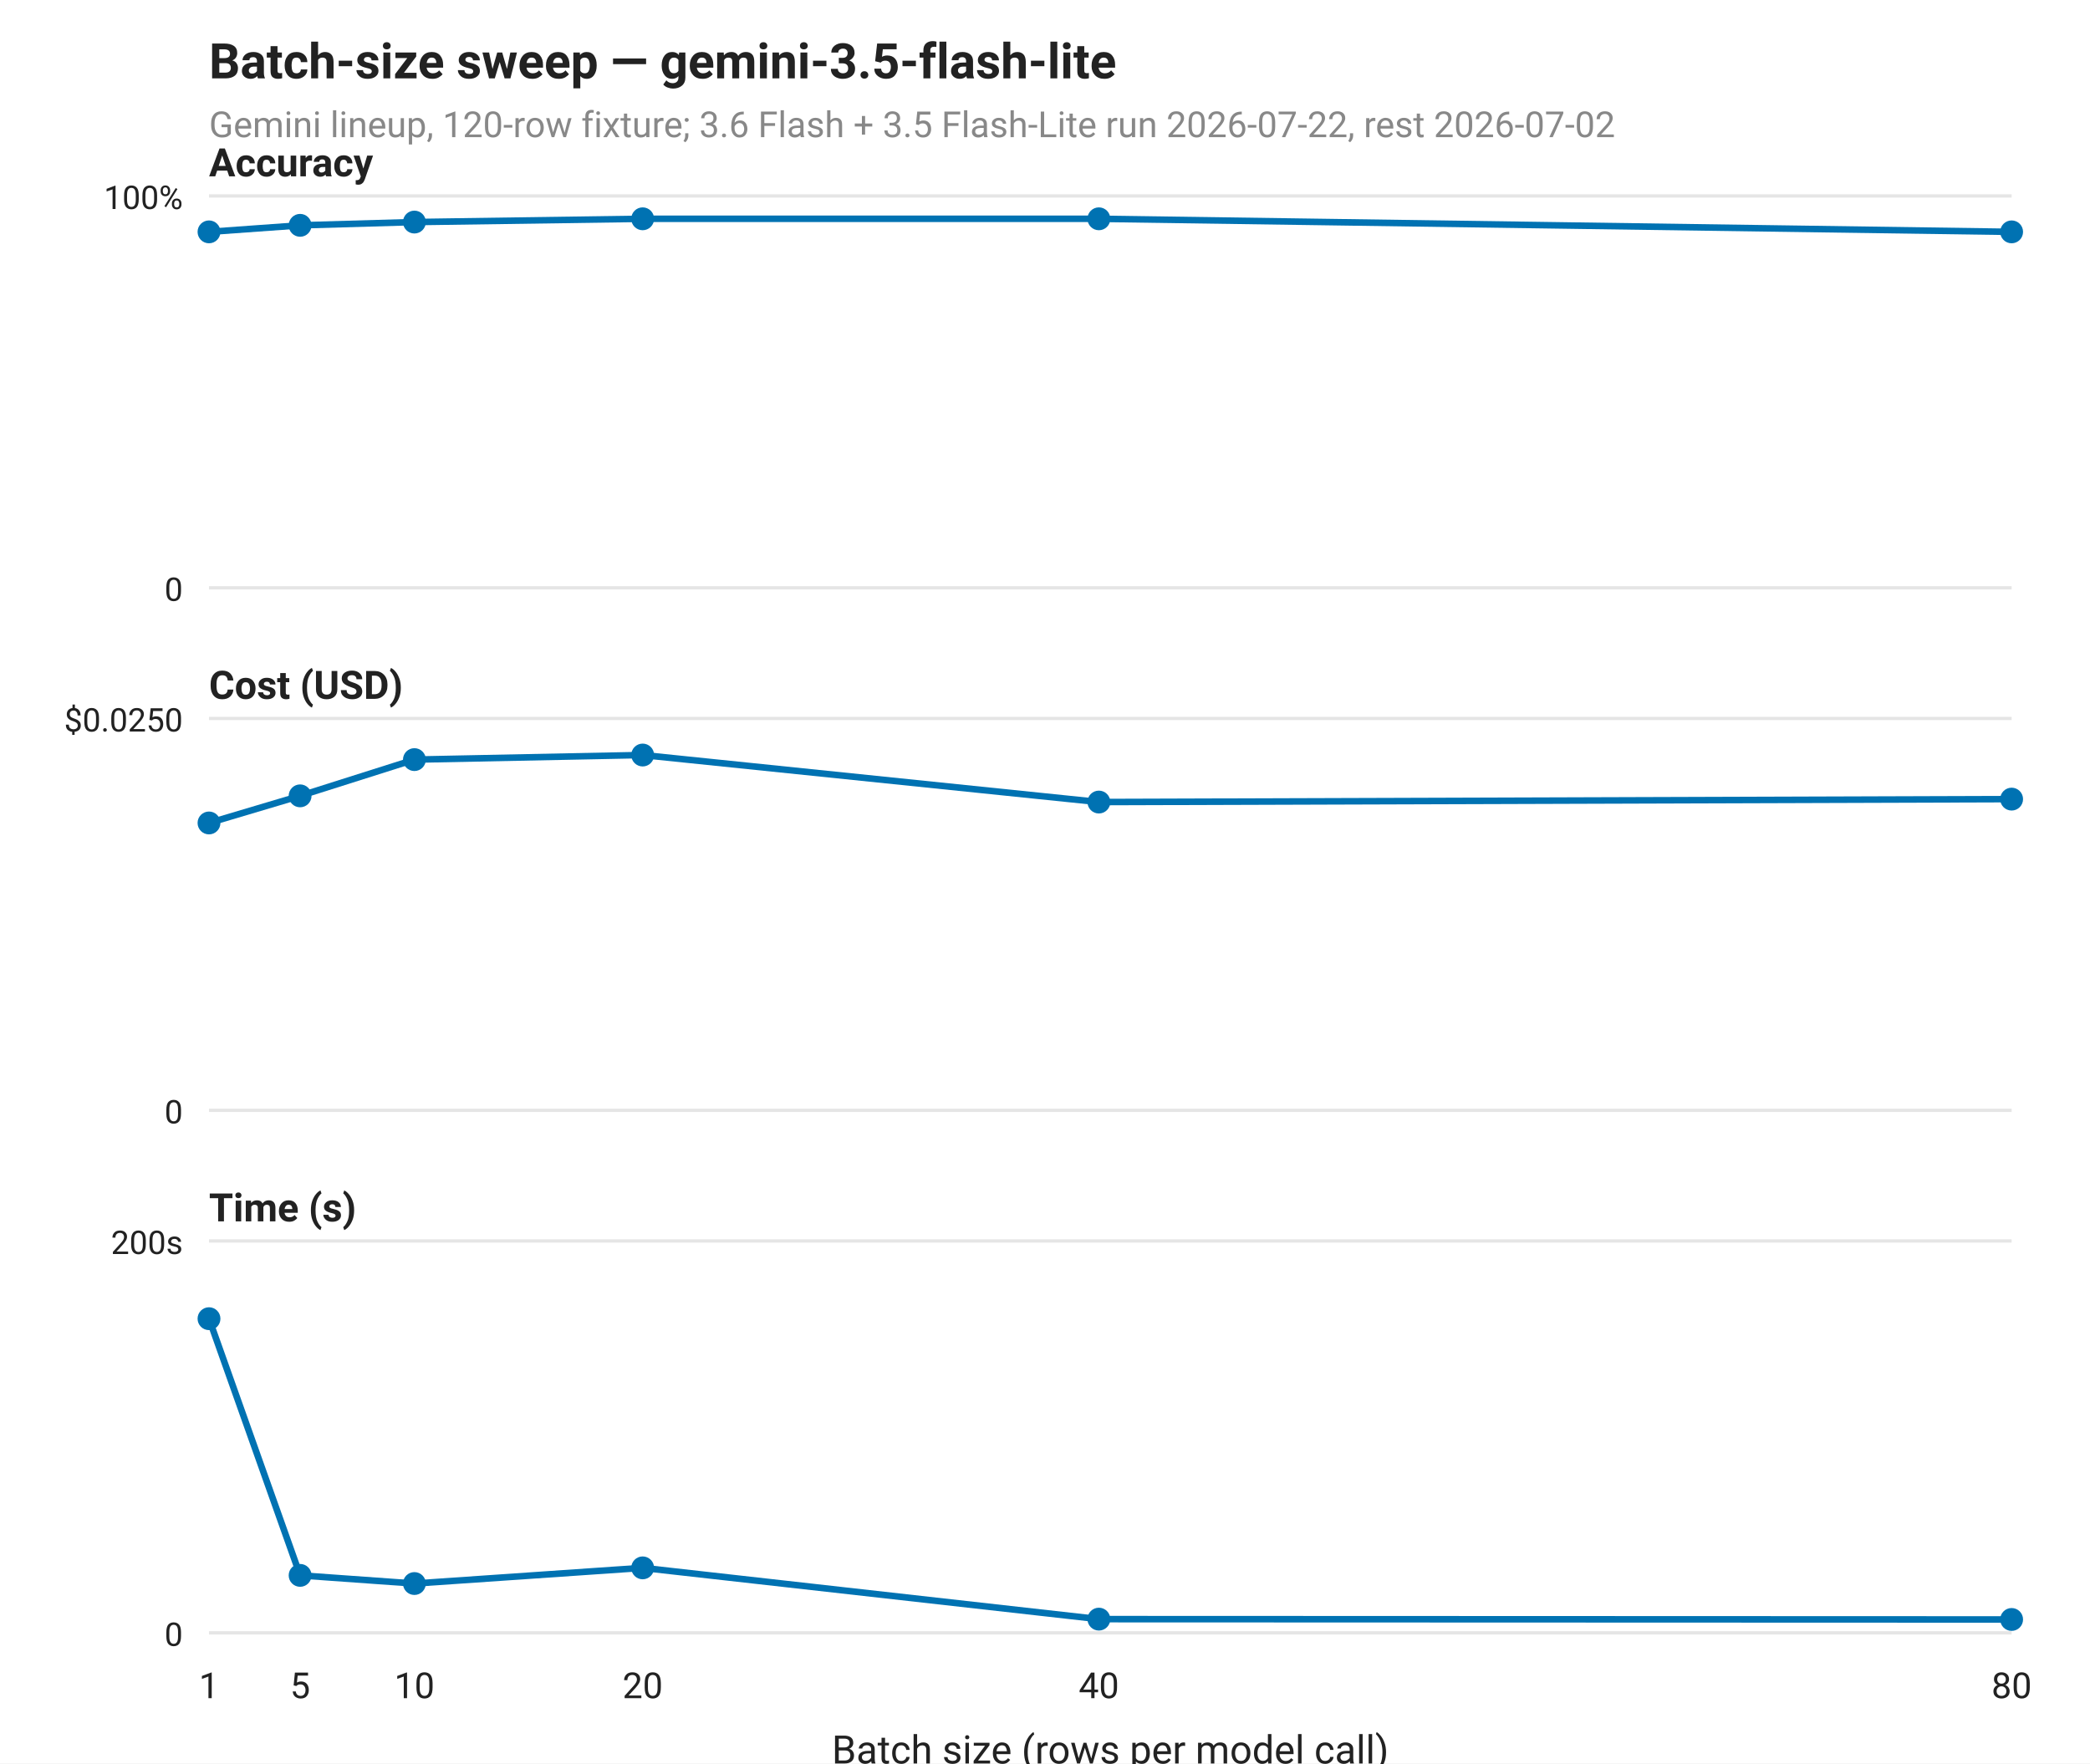
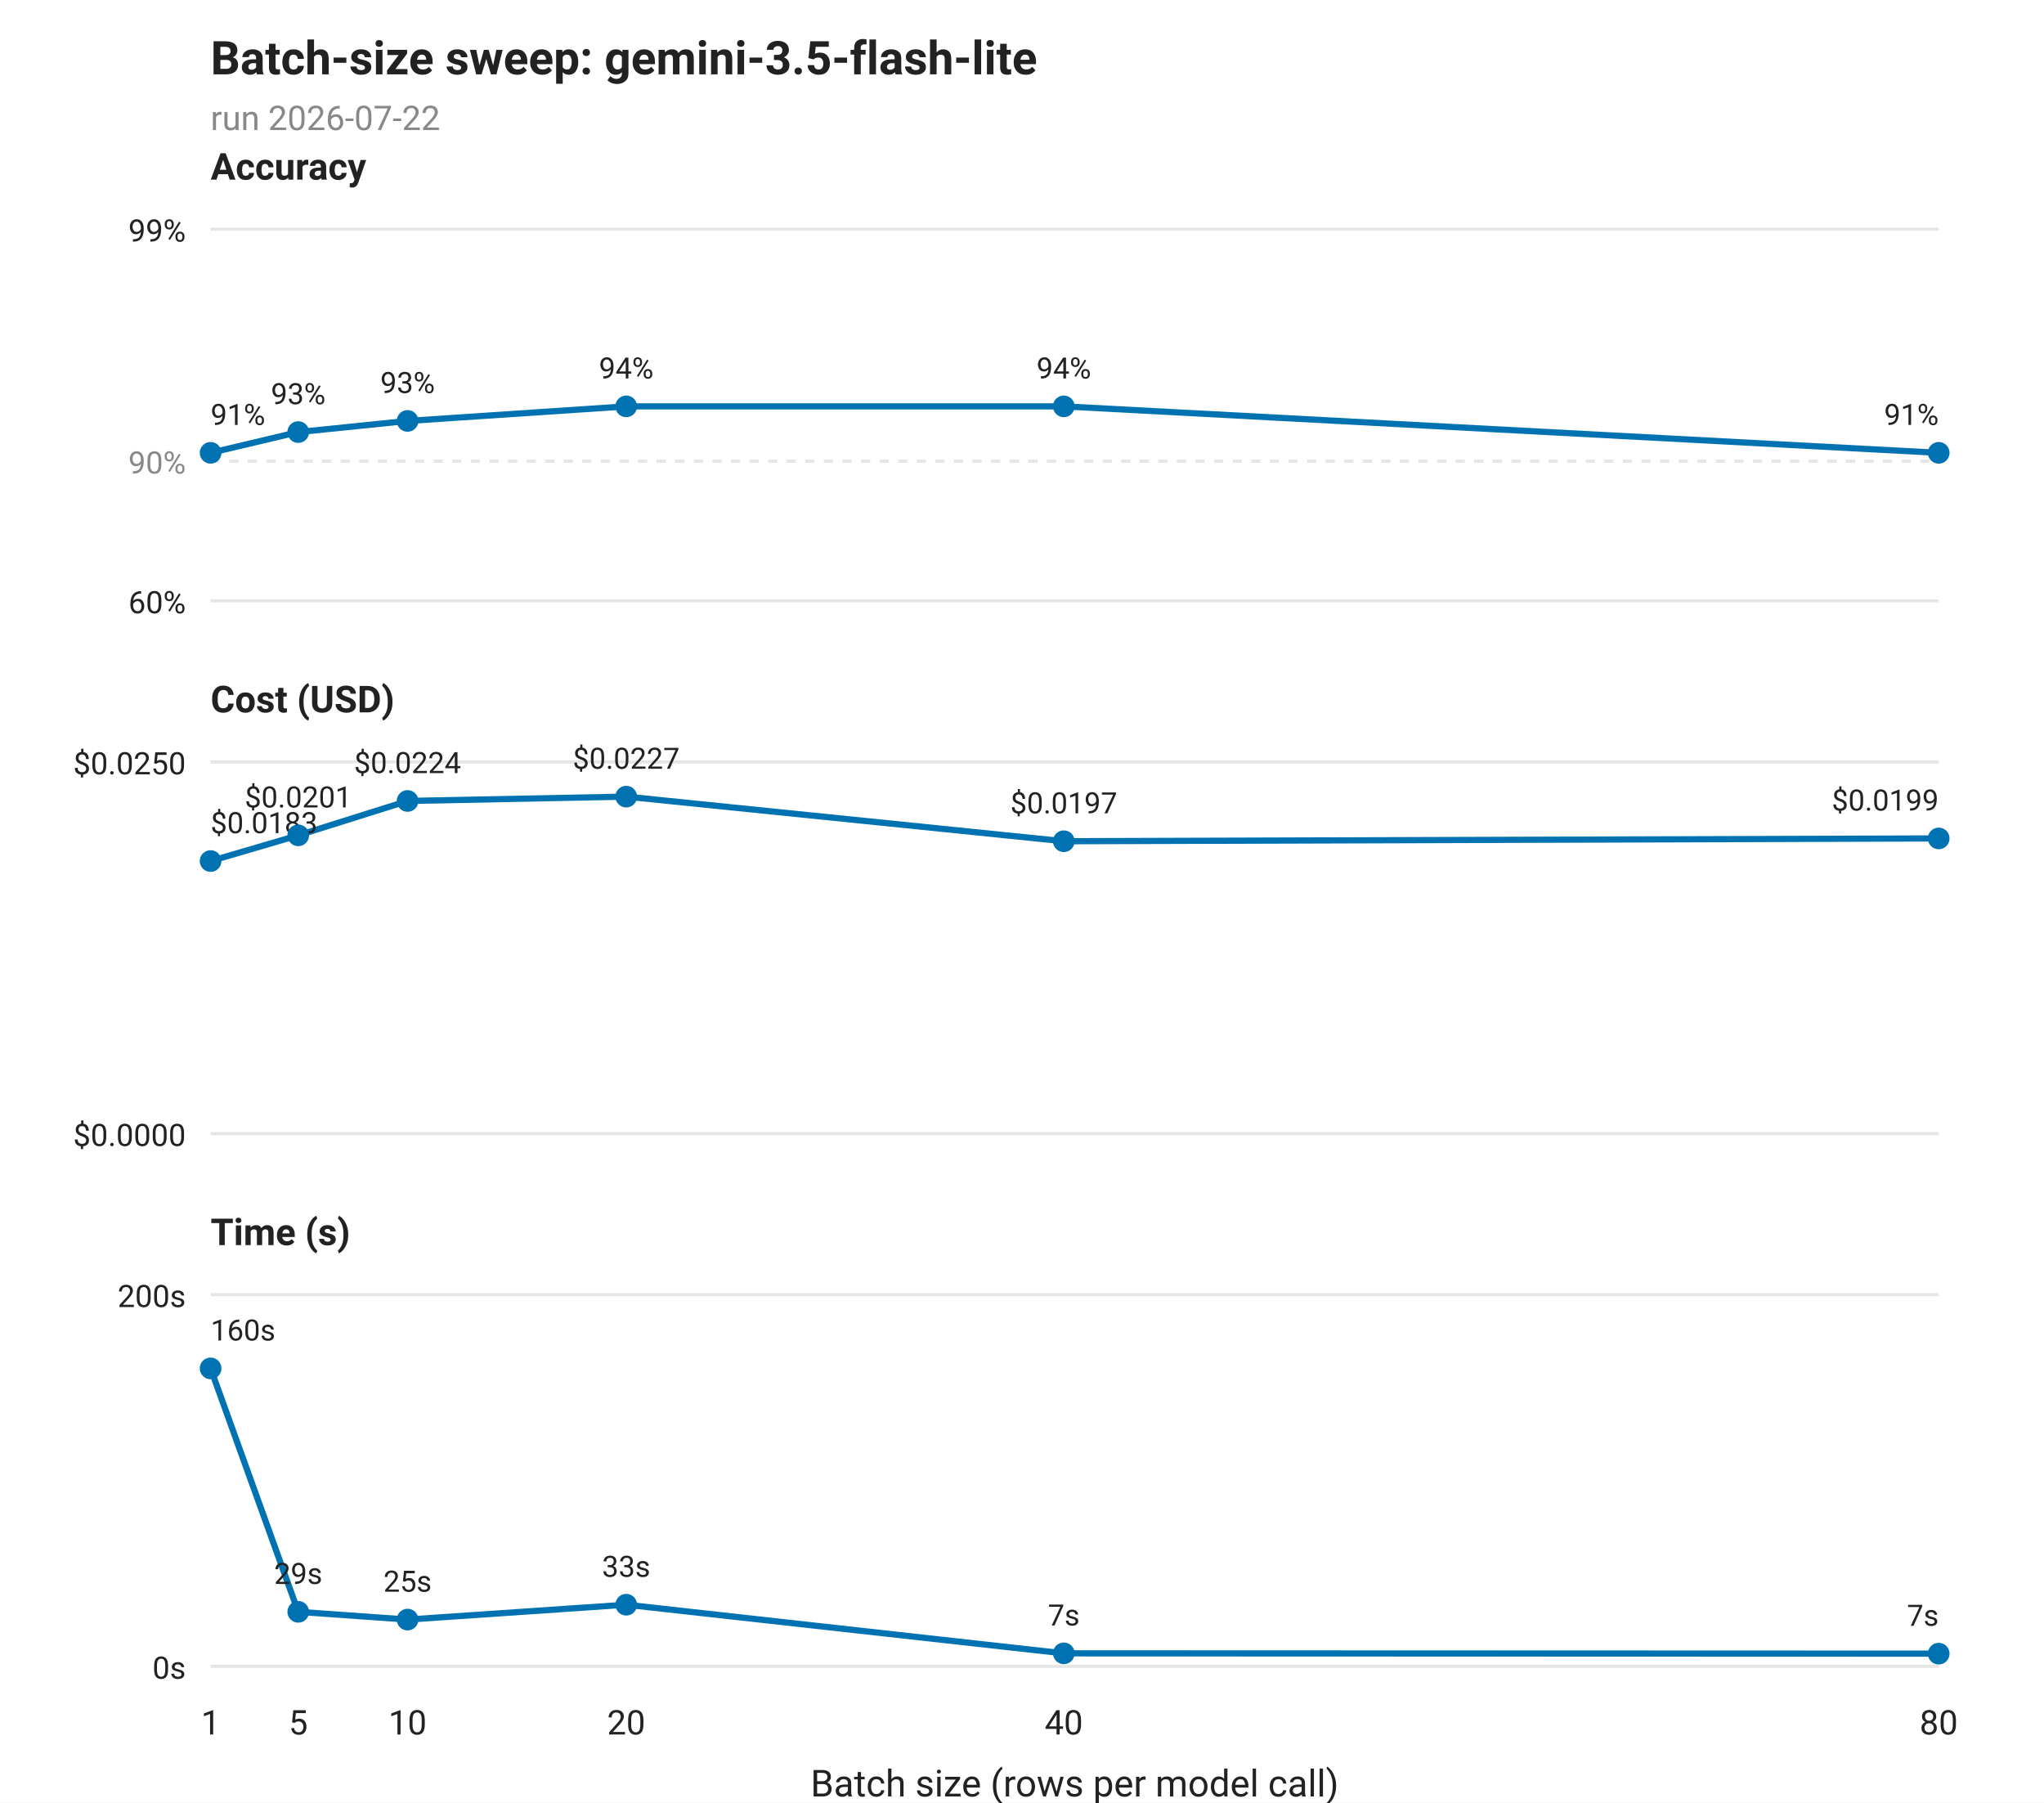
- <svg xmlns="http://www.w3.org/2000/svg" width="640" height="540" viewBox="0 0 640 540" font-family="system-ui, -apple-system, Segoe UI, Roboto, sans-serif">
-   <rect width="640" height="540" fill="#ffffff" />
-   <text x="64" y="24" font-size="15" font-weight="600" fill="#222222">Batch-size sweep — gemini-3.5-flash-lite</text>
-   <text x="64" y="42" font-size="11" fill="#888888">Gemini lineup, 120-row fixture; 3.6 Flash + 3.5 Flash-Lite run 2026-07-22, rest 2026-07-02</text>
-   <text x="64" y="54" font-size="12" font-weight="600" fill="#222222">Accuracy</text>
-   <line x1="64" y1="60" x2="616" y2="60" stroke="#e5e5e5" />
-   <line x1="64" y1="180" x2="616" y2="180" stroke="#e5e5e5" />
-   <text x="56" y="64" font-size="10" text-anchor="end" fill="#222222">100%</text>
-   <text x="56" y="184" font-size="10" text-anchor="end" fill="#222222">0</text>
-   <polyline points="64.0,71.0 91.9,69.0 126.9,68.0 196.8,67.0 336.5,67.0 616.0,71.0" fill="none" stroke="#0072B2" stroke-width="2" />
-   <circle cx="64.0" cy="71.0" r="3.5" fill="#0072B2" />
-   <circle cx="91.9" cy="69.0" r="3.5" fill="#0072B2" />
-   <circle cx="126.9" cy="68.0" r="3.5" fill="#0072B2" />
-   <circle cx="196.8" cy="67.0" r="3.5" fill="#0072B2" />
-   <circle cx="336.5" cy="67.0" r="3.5" fill="#0072B2" />
-   <circle cx="616.0" cy="71.0" r="3.5" fill="#0072B2" />
-   <text x="64" y="214" font-size="12" font-weight="600" fill="#222222">Cost (USD)</text>
-   <line x1="64" y1="220" x2="616" y2="220" stroke="#e5e5e5" />
-   <line x1="64" y1="340" x2="616" y2="340" stroke="#e5e5e5" />
-   <text x="56" y="224" font-size="10" text-anchor="end" fill="#222222">$0.0250</text>
-   <text x="56" y="344" font-size="10" text-anchor="end" fill="#222222">0</text>
-   <polyline points="64.0,252.0 91.9,243.7 126.9,232.6 196.8,231.2 336.5,245.6 616.0,244.7" fill="none" stroke="#0072B2" stroke-width="2" />
-   <circle cx="64.0" cy="252.0" r="3.5" fill="#0072B2" />
-   <circle cx="91.9" cy="243.7" r="3.5" fill="#0072B2" />
-   <circle cx="126.9" cy="232.6" r="3.5" fill="#0072B2" />
-   <circle cx="196.8" cy="231.2" r="3.5" fill="#0072B2" />
-   <circle cx="336.5" cy="245.6" r="3.5" fill="#0072B2" />
-   <circle cx="616.0" cy="244.7" r="3.5" fill="#0072B2" />
-   <text x="64" y="374" font-size="12" font-weight="600" fill="#222222">Time (s)</text>
-   <line x1="64" y1="380" x2="616" y2="380" stroke="#e5e5e5" />
-   <line x1="64" y1="500" x2="616" y2="500" stroke="#e5e5e5" />
-   <text x="56" y="384" font-size="10" text-anchor="end" fill="#222222">200s</text>
-   <text x="56" y="504" font-size="10" text-anchor="end" fill="#222222">0</text>
-   <polyline points="64.0,403.8 91.9,482.4 126.9,484.9 196.8,480.1 336.5,495.8 616.0,495.9" fill="none" stroke="#0072B2" stroke-width="2" />
-   <circle cx="64.0" cy="403.8" r="3.5" fill="#0072B2" />
-   <circle cx="91.9" cy="482.4" r="3.5" fill="#0072B2" />
-   <circle cx="126.9" cy="484.9" r="3.5" fill="#0072B2" />
-   <circle cx="196.8" cy="480.1" r="3.5" fill="#0072B2" />
-   <circle cx="336.5" cy="495.8" r="3.5" fill="#0072B2" />
-   <circle cx="616.0" cy="495.9" r="3.5" fill="#0072B2" />
-   <text x="64.0" y="520" font-size="11" text-anchor="middle" fill="#222222">1</text>
-   <text x="91.9" y="520" font-size="11" text-anchor="middle" fill="#222222">5</text>
-   <text x="126.9" y="520" font-size="11" text-anchor="middle" fill="#222222">10</text>
-   <text x="196.8" y="520" font-size="11" text-anchor="middle" fill="#222222">20</text>
-   <text x="336.5" y="520" font-size="11" text-anchor="middle" fill="#222222">40</text>
-   <text x="616.0" y="520" font-size="11" text-anchor="middle" fill="#222222">80</text>
-   <text x="340" y="540" font-size="12" text-anchor="middle" fill="#222222">Batch size (rows per model call)</text>
+ <svg xmlns="http://www.w3.org/2000/svg" width="660" height="582" viewBox="0 0 660 582" font-family="system-ui, -apple-system, Segoe UI, Roboto, sans-serif">
+   <rect width="660" height="582" fill="#ffffff" />
+   <text x="68" y="24" font-size="15" font-weight="600" fill="#222222">Batch-size sweep: gemini-3.5-flash-lite</text>
+   <text x="68" y="42" font-size="11" fill="#888888">run 2026-07-22</text>
+   <text x="68" y="58" font-size="12" font-weight="600" fill="#222222">Accuracy</text>
+   <line x1="68" y1="74" x2="626" y2="74" stroke="#e5e5e5" />
+   <line x1="68" y1="194" x2="626" y2="194" stroke="#e5e5e5" />
+   <text x="60" y="78" font-size="10" text-anchor="end" fill="#222222">99%</text>
+   <text x="60" y="198" font-size="10" text-anchor="end" fill="#222222">60%</text>
+   <line x1="68" y1="148.9" x2="626" y2="148.9" stroke="#e5e5e5" stroke-dasharray="3 3" />
+   <text x="60" y="152.9" font-size="10" text-anchor="end" fill="#888888">90%</text>
+   <polyline points="68.0,146.2 96.3,139.5 131.6,135.9 202.2,131.2 343.5,131.2 626.0,146.2" fill="none" stroke="#0072B2" stroke-width="2" />
+   <circle cx="68.0" cy="146.2" r="3.5" fill="#0072B2" />
+   <text x="68.0" y="137.2" font-size="9.5" text-anchor="start" fill="#222222">91%</text>
+   <circle cx="96.3" cy="139.5" r="3.5" fill="#0072B2" />
+   <text x="96.3" y="130.5" font-size="9.5" text-anchor="middle" fill="#222222">93%</text>
+   <circle cx="131.6" cy="135.9" r="3.5" fill="#0072B2" />
+   <text x="131.6" y="126.9" font-size="9.5" text-anchor="middle" fill="#222222">93%</text>
+   <circle cx="202.2" cy="131.2" r="3.5" fill="#0072B2" />
+   <text x="202.2" y="122.2" font-size="9.5" text-anchor="middle" fill="#222222">94%</text>
+   <circle cx="343.5" cy="131.2" r="3.5" fill="#0072B2" />
+   <text x="343.5" y="122.2" font-size="9.5" text-anchor="middle" fill="#222222">94%</text>
+   <circle cx="626.0" cy="146.2" r="3.5" fill="#0072B2" />
+   <text x="626.0" y="137.2" font-size="9.5" text-anchor="end" fill="#222222">91%</text>
+   <text x="68" y="230" font-size="12" font-weight="600" fill="#222222">Cost (USD)</text>
+   <line x1="68" y1="246" x2="626" y2="246" stroke="#e5e5e5" />
+   <line x1="68" y1="366" x2="626" y2="366" stroke="#e5e5e5" />
+   <text x="60" y="250" font-size="10" text-anchor="end" fill="#222222">$0.0250</text>
+   <text x="60" y="370" font-size="10" text-anchor="end" fill="#222222">$0.0000</text>
+   <polyline points="68.0,278.0 96.3,269.7 131.6,258.6 202.2,257.2 343.5,271.6 626.0,270.7" fill="none" stroke="#0072B2" stroke-width="2" />
+   <circle cx="68.0" cy="278.0" r="3.5" fill="#0072B2" />
+   <text x="68.0" y="269.0" font-size="9.5" text-anchor="start" fill="#222222">$0.0183</text>
+   <circle cx="96.3" cy="269.7" r="3.5" fill="#0072B2" />
+   <text x="96.3" y="260.7" font-size="9.5" text-anchor="middle" fill="#222222">$0.0201</text>
+   <circle cx="131.6" cy="258.6" r="3.5" fill="#0072B2" />
+   <text x="131.6" y="249.6" font-size="9.5" text-anchor="middle" fill="#222222">$0.0224</text>
+   <circle cx="202.2" cy="257.2" r="3.5" fill="#0072B2" />
+   <text x="202.2" y="248.2" font-size="9.5" text-anchor="middle" fill="#222222">$0.0227</text>
+   <circle cx="343.5" cy="271.6" r="3.5" fill="#0072B2" />
+   <text x="343.5" y="262.6" font-size="9.5" text-anchor="middle" fill="#222222">$0.0197</text>
+   <circle cx="626.0" cy="270.7" r="3.5" fill="#0072B2" />
+   <text x="626.0" y="261.7" font-size="9.5" text-anchor="end" fill="#222222">$0.0199</text>
+   <text x="68" y="402" font-size="12" font-weight="600" fill="#222222">Time (s)</text>
+   <line x1="68" y1="418" x2="626" y2="418" stroke="#e5e5e5" />
+   <line x1="68" y1="538" x2="626" y2="538" stroke="#e5e5e5" />
+   <text x="60" y="422" font-size="10" text-anchor="end" fill="#222222">200s</text>
+   <text x="60" y="542" font-size="10" text-anchor="end" fill="#222222">0s</text>
+   <polyline points="68.0,441.8 96.3,520.4 131.6,522.9 202.2,518.1 343.5,533.8 626.0,533.9" fill="none" stroke="#0072B2" stroke-width="2" />
+   <circle cx="68.0" cy="441.8" r="3.5" fill="#0072B2" />
+   <text x="68.0" y="432.8" font-size="9.5" text-anchor="start" fill="#222222">160s</text>
+   <circle cx="96.3" cy="520.4" r="3.5" fill="#0072B2" />
+   <text x="96.3" y="511.4" font-size="9.5" text-anchor="middle" fill="#222222">29s</text>
+   <circle cx="131.6" cy="522.9" r="3.5" fill="#0072B2" />
+   <text x="131.6" y="513.9" font-size="9.5" text-anchor="middle" fill="#222222">25s</text>
+   <circle cx="202.2" cy="518.1" r="3.5" fill="#0072B2" />
+   <text x="202.2" y="509.1" font-size="9.5" text-anchor="middle" fill="#222222">33s</text>
+   <circle cx="343.5" cy="533.8" r="3.5" fill="#0072B2" />
+   <text x="343.5" y="524.8" font-size="9.5" text-anchor="middle" fill="#222222">7s</text>
+   <circle cx="626.0" cy="533.9" r="3.5" fill="#0072B2" />
+   <text x="626.0" y="524.9" font-size="9.5" text-anchor="end" fill="#222222">7s</text>
+   <text x="68.0" y="560" font-size="11" text-anchor="middle" fill="#222222">1</text>
+   <text x="96.3" y="560" font-size="11" text-anchor="middle" fill="#222222">5</text>
+   <text x="131.6" y="560" font-size="11" text-anchor="middle" fill="#222222">10</text>
+   <text x="202.2" y="560" font-size="11" text-anchor="middle" fill="#222222">20</text>
+   <text x="343.5" y="560" font-size="11" text-anchor="middle" fill="#222222">40</text>
+   <text x="626.0" y="560" font-size="11" text-anchor="middle" fill="#222222">80</text>
+   <text x="347" y="580" font-size="12" text-anchor="middle" fill="#222222">Batch size (rows per model call)</text>
</svg>
